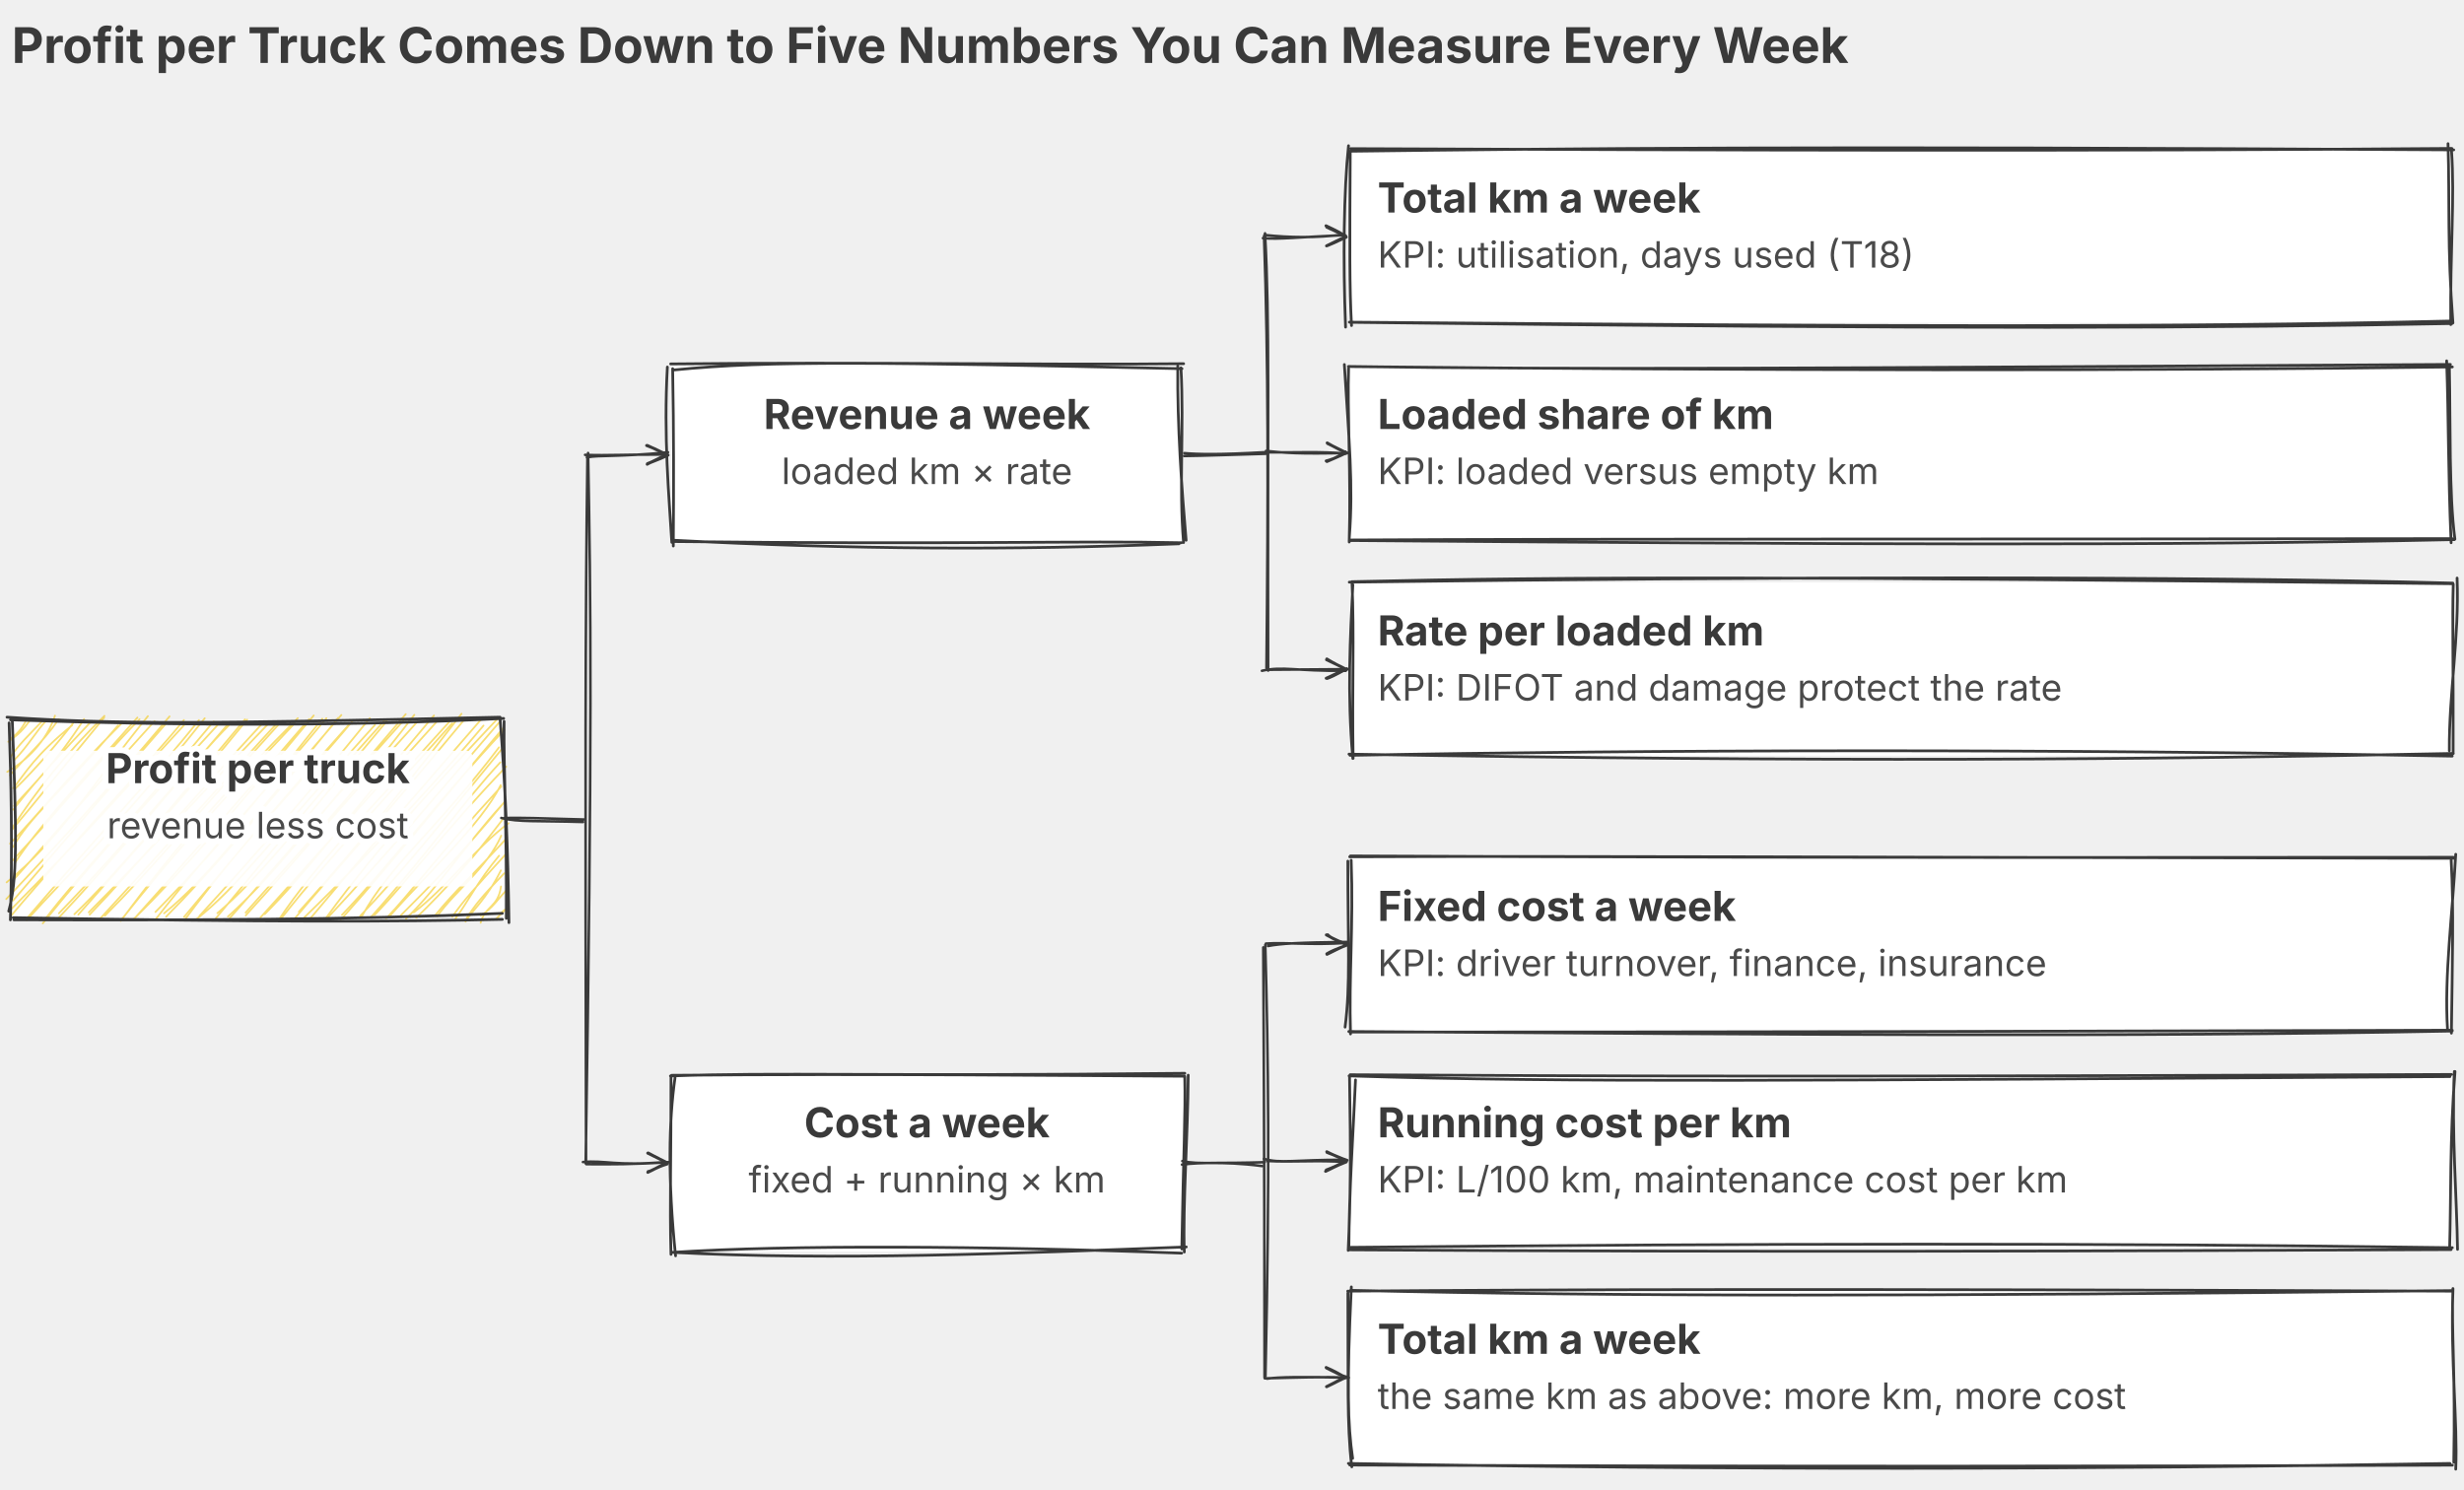
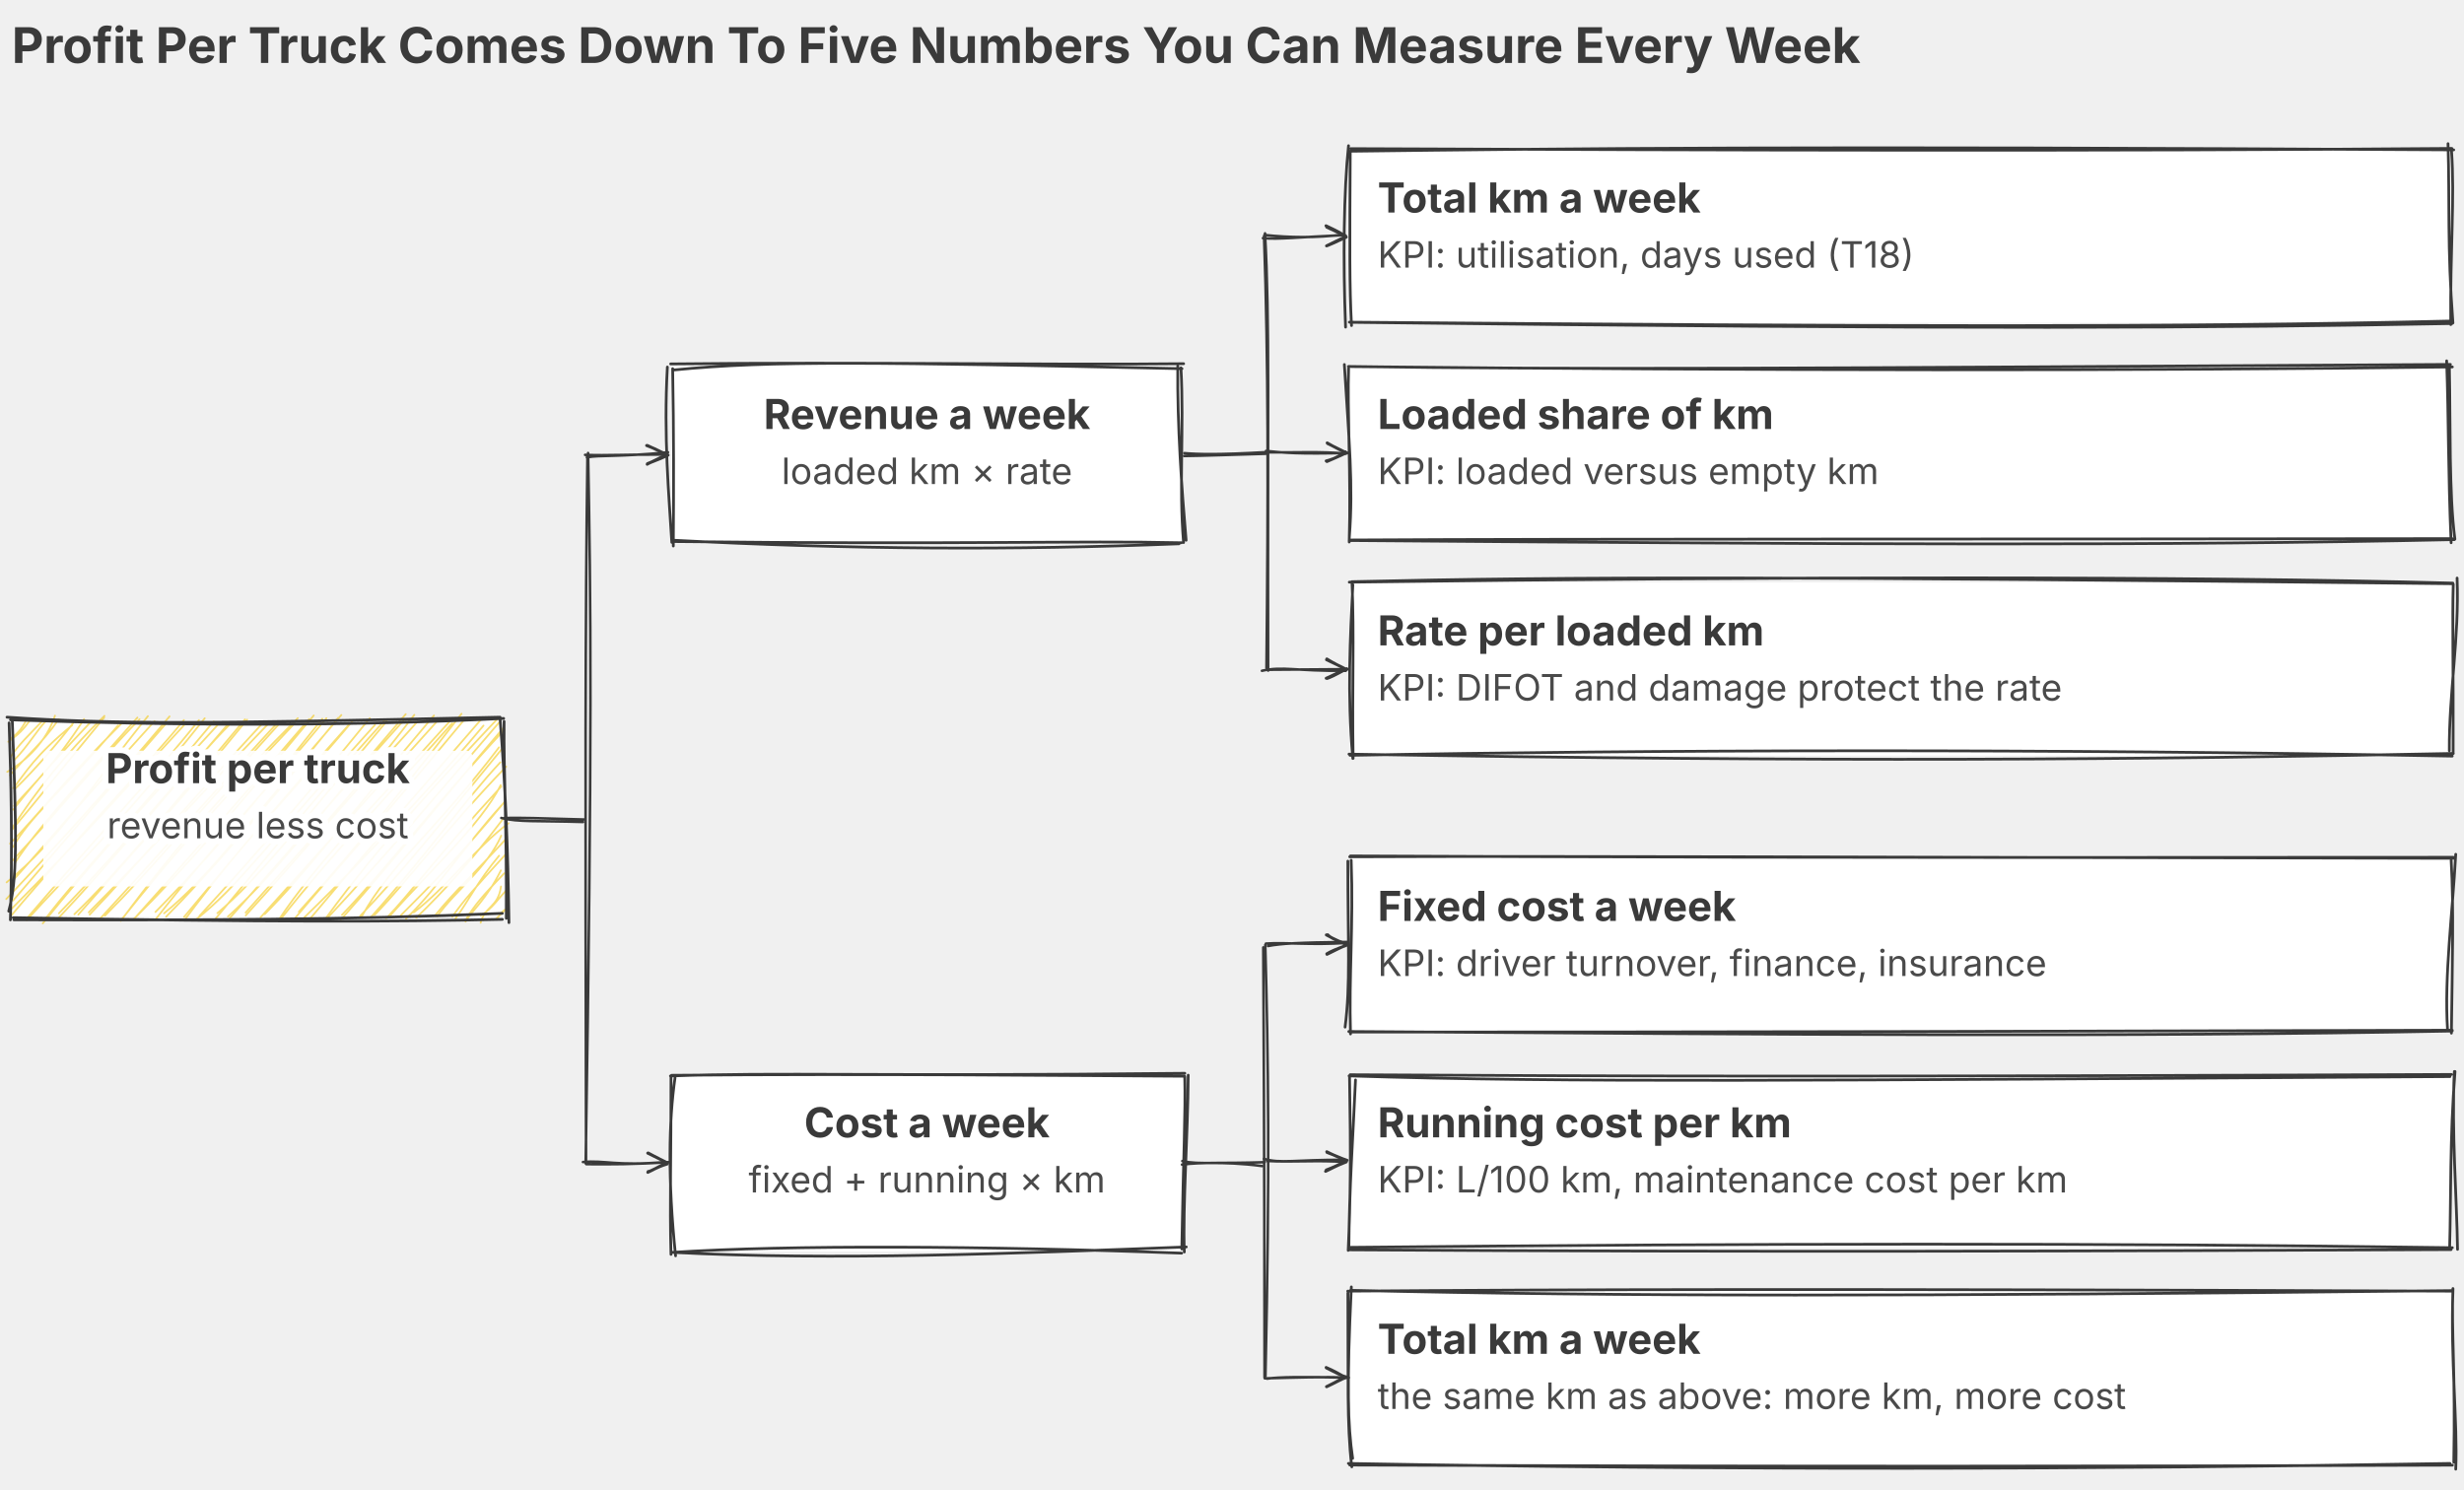
<svg xmlns="http://www.w3.org/2000/svg" class="pencil" viewBox="-6 -6 1252 757" font-family="InterW, Inter, sans-serif">
-   <text x="0" y="26" font-size="25" font-weight="700" fill="#3A3A3A" text-anchor="start">Profit per Truck Comes Down to Five Numbers You Can Measure Every Week</text>
+   <text x="0" y="26" font-size="25" font-weight="700" fill="#3A3A3A" text-anchor="start">Profit Per Truck Comes Down To Five Numbers You Can Measure Every Week</text>
  <rect x="0" y="360" width="250" height="100" fill="#fff" />
  <g opacity="0.55">
    <path d="M-0.2 360.23 C-0.2 360.23, -0.2 360.23, -0.2 360.23 M-0.2 360.23 C-0.2 360.23, -0.2 360.23, -0.2 360.23 M-1.794 370.967 C3.721 366.959, 5.544 365.183, 9.527 359.69 M-0.938 369.582 C2.303 367.27, 4.747 365.077, 7.361 359.951 M1.425 380.112 C8.031 373.337, 13.928 363.625, 17.03 360.801 M-0.722 378.826 C3.234 372.677, 8.819 367.461, 16.193 359.68 M-2.326 386.266 C7.69 380.395, 17.623 370.7, 21.94 357.677 M-0.924 387.983 C7.092 378.446, 14.951 372.344, 23.907 359.468 M0.692 394.612 C7.427 386.247, 11.59 378.107, 30.688 362.541 M1.536 395.03 C12.059 384.864, 23.812 371.043, 31.323 361.285 M1.114 403.588 C9.86 393.685, 21.913 382.487, 36.727 359.438 M0.71 405.46 C13.484 389.239, 26.954 374.829, 39.781 361.25 M0.525 414.231 C12.379 396.324, 26.497 377.891, 47.081 357.788 M0.059 415.707 C11.905 401.881, 21.665 389.256, 46.951 358.656 M0.676 424.457 C8.595 409.821, 25.549 395.973, 53.94 362.686 M-0.906 422.759 C14.264 407.149, 26.221 391.091, 56.351 361.093 M1.703 432.343 C12.982 415.279, 28.446 398.467, 63.82 358.654 M-0.485 432.267 C23.058 407.047, 43.842 380.867, 64.921 359.537 M-2.653 442.411 C23.996 420.955, 40.295 393.411, 69.152 357.944 M0.853 441.15 C17.281 423.023, 32.348 404.785, 72.543 360.472 M-2.827 450.903 C24.903 421.568, 53.036 390.471, 80.16 358.063 M0.61 451.709 C26.399 421.676, 51.578 392.264, 78.335 361.747 M-1.556 457.313 C34.106 421.711, 67.784 383.794, 87.734 362.299 M-0.444 459.48 C32.177 420.655, 68.732 382.96, 87.447 359.931 M7.586 461.629 C28.674 438.119, 51.828 417.04, 98.025 359.02 M7.119 461.305 C38.929 423.961, 72.395 388.676, 95.083 359.939 M15.731 463.255 C45.421 426.446, 77.976 391.571, 104.603 362.43 M17.341 460.585 C33.656 439.134, 54.595 418.273, 102.568 360.617 M23.923 458.142 C59.669 421.449, 92.355 380.35, 111.046 361.869 M24.015 460.235 C49.848 432.795, 72.682 405.033, 110.376 361.366 M31.779 458.615 C54.63 436.734, 77.374 408.474, 118.474 359.58 M33.766 458.844 C60.773 428.159, 89.934 396.073, 119.574 359.746 M39.086 457.675 C66.191 430.625, 96.507 396.993, 130.146 362.016 M39.563 458.801 C63.248 434.224, 86.44 405.691, 127.84 361.099 M44.952 460.753 C80.291 422.368, 108.778 389.626, 135.61 360.586 M47.301 459.378 C70.1 436.643, 89.618 412.662, 136.546 361.137 M55.401 462.006 C82.065 425.624, 112.259 391.971, 145.3 358.962 M55.314 461.855 C80.492 430.047, 105.401 402.098, 143.765 361.563 M61.908 461.091 C86.295 437.262, 112.707 406.63, 153.411 357.6 M63.329 459.624 C87.637 432.702, 110.368 406.803, 151.074 359.432 M72.989 457.467 C106.472 423.57, 136.039 386.455, 157.774 359.269 M72.982 461.315 C100.868 425.38, 132.384 392.347, 159.852 359.001 M77.356 458.145 C100.375 439.47, 118.196 414.099, 167.451 357.351 M78.396 459.875 C101.105 436.826, 121.511 413.333, 165.788 358.859 M87.516 459.99 C106.892 437.015, 130.396 408.033, 171.888 361.594 M87.696 461.703 C117.404 421.385, 150.38 387.948, 173.469 360.009 M93.642 461.247 C114.867 444.71, 129.315 423.509, 184.509 362.412 M95.308 459.496 C121.907 430.637, 149.677 398.668, 181.887 358.995 M104.448 458.067 C125.135 440.628, 142.973 417.292, 190.596 360.41 M103.75 460.61 C130.48 428.538, 156.685 396.283, 189.742 359.757 M109.785 459.808 C132.906 439.168, 151.255 413.899, 200.157 356.914 M110.657 460.685 C142.618 424.794, 174.002 387.889, 199.235 359.985 M118.796 457.785 C142.505 430.767, 171.279 400.857, 204.527 357.268 M118.851 459.23 C146.157 429.337, 173.978 396.11, 206.085 360.749 M128.508 458.577 C148.662 438.448, 166.976 413.859, 214.518 357.586 M126.359 460.245 C151.783 431.984, 178.212 402.664, 215.608 361.079 M135.368 461.792 C155.334 432.059, 179.952 407.796, 223.014 360.058 M136.869 460.826 C162.502 428.325, 190.221 399.281, 223.731 361.592 M145.83 457.368 C163.62 437.631, 186.395 411.344, 228.507 356.716 M143.742 460.792 C163.456 437.387, 185.512 413.383, 230.448 359.093 M148.519 460.33 C185.212 424.857, 221.741 384.179, 239.685 362.734 M152.091 460.264 C186.762 418.905, 220.071 380.924, 238.831 359.205 M160.818 460.087 C191.403 427.311, 217.925 395.683, 247.591 361.187 M159.797 460.298 C187.182 422.759, 220.395 387.367, 247.111 358.949 M167.747 458.959 C192.043 433.659, 215.572 402.069, 250.279 364.872 M167.309 461.233 C192.83 432.694, 217.494 401.846, 249.759 363.896 M177.835 459.703 C192.101 433.617, 215.799 415.667, 247.565 373.784 M176.932 459.552 C197.619 438.031, 216.308 414.467, 249.152 374.474 M182.717 459.814 C208.871 430.75, 230.253 400.623, 248.24 381.392 M184.355 459.007 C202.765 439.856, 220.095 415.897, 251.215 383.569 M192.289 459.279 C211.948 437.049, 238.69 412.679, 248.422 392.981 M190.217 460.7 C203.115 447.363, 214.927 430.391, 248.689 393.696 M200.302 460.874 C216.866 444.866, 231.62 421.998, 248.708 403.404 M197.632 459.211 C212.673 444.176, 227.177 429.674, 250.709 401.078 M204.233 457.694 C220.212 445.696, 235.698 424.774, 252.392 412.36 M205.48 460.456 C220.318 446.01, 233.054 431.956, 249.943 409.757 M216.168 459.677 C224.82 447.252, 241.559 435.034, 248.687 418.682 M215.206 459.037 C224.609 447.388, 235.149 437.755, 251.235 420.199 M225.388 460.904 C231.56 452.592, 237.034 441.458, 247.596 428.854 M223.838 459.872 C229.273 451.981, 234.969 445.612, 251.396 427.657 M230.53 462.356 C233.54 457.102, 241.018 451.3, 248.509 436.322 M231.059 460.78 C234.7 454.66, 239.104 449.306, 250.229 437.789 M238.222 462.937 C240.499 454.329, 247.127 455.093, 248.563 444.505 M238.266 459.24 C244.44 455.593, 247.158 450.482, 251.479 446.313 M246.398 460.575 C248.16 458.828, 248.925 458.298, 250.811 456.284 M247.006 460.249 C248.047 458.662, 248.848 457.571, 250.371 456.419" stroke="#F2C200" stroke-width="0.9" fill="none" stroke-linecap="round" stroke-linejoin="round" />
  </g>
  <rect x="16" y="375.5" width="218" height="69" rx="3" fill="#fff" opacity="0.92" />
  <path d="M-2.449 358.465 C52.166 362.133, 100.113 361.822, 248.095 358.464 M-0.662 359.819 C86.234 362.922, 175.472 362.937, 249.923 359.105 M248.135 359.631 C250.806 393.169, 252.067 425.275, 252.601 462.872 M250.126 360.608 C249.877 387.846, 251.624 416.041, 251.272 460.699 M249.228 458.17 C171.609 461.46, 95.41 461.699, 1.048 461.44 M249.26 461.217 C191.399 462.511, 133.781 462.633, 0.701 460.359 M-1.566 457.045 C2.756 441.185, 2.565 420.357, 0.214 359.336 M-0.711 461.481 C0.349 424.497, -0.338 390.272, -1.372 361.374" stroke="#3A3A3A" stroke-width="1.4" fill="none" stroke-linecap="round" stroke-linejoin="round" />
  <text x="125" y="392" font-size="21" font-weight="700" fill="#3A3A3A" text-anchor="middle" stroke="#fff" stroke-width="6" stroke-linejoin="round" paint-order="stroke">Profit per truck</text>
  <text x="125" y="420" font-size="18.5" font-weight="400" fill="#4A4A4A" text-anchor="middle" stroke="#fff" stroke-width="6" stroke-linejoin="round" paint-order="stroke">revenue less cost</text>
  <rect x="335" y="180" width="260" height="90" fill="#fff" />
  <path d="M336.03 182.053 C386.34 177.034, 440.841 178.058, 594.582 181.366 M334.773 178.94 C432.031 177.854, 527.453 179.585, 595.428 178.827 M592.44 180.007 C592.157 210.365, 594.455 242.514, 596.687 268.568 M594.072 180.909 C595.689 211.424, 592.972 241.318, 595.383 269.727 M593.107 270.351 C508.293 273.684, 426.44 273.266, 335.83 268.526 M594.343 269.82 C541.458 268.643, 486.445 270.837, 335.614 269.202 M335.353 269.622 C333.932 246.157, 331.143 216.155, 333.102 180.527 M336.115 271.479 C336.307 241.741, 336.38 213.871, 335.789 181.356" stroke="#3A3A3A" stroke-width="1.4" fill="none" stroke-linecap="round" stroke-linejoin="round" />
  <text x="465" y="212" font-size="21" font-weight="700" fill="#3A3A3A" text-anchor="middle">Revenue a week</text>
  <text x="465" y="240" font-size="18.5" font-weight="400" fill="#4A4A4A" text-anchor="middle">loaded km × rate</text>
  <rect x="335" y="540" width="260" height="90" fill="#fff" />
  <path d="M334.658 540.81 C388.357 538.767, 437.772 541.119, 596.029 539.437 M335.194 540.458 C436.91 539.581, 539.86 540.629, 595.932 540.93 M597.746 540.383 C597.604 570.785, 594.94 606.203, 595.772 630.264 M596.019 541.21 C596.505 559.789, 595.322 579.17, 594.493 628.755 M596.77 627.695 C507.855 631.015, 418.67 634.745, 335.634 630.442 M594.411 630.848 C494.416 627.121, 394.725 626.589, 335.541 630.452 M337.272 632.2 C333.231 593.051, 333.843 563.799, 336.989 541.718 M334.942 631.476 C334.215 605.521, 335.047 580.542, 334.95 541.338" stroke="#3A3A3A" stroke-width="1.4" fill="none" stroke-linecap="round" stroke-linejoin="round" />
  <text x="465" y="572" font-size="21" font-weight="700" fill="#3A3A3A" text-anchor="middle">Cost a week</text>
  <text x="465" y="600" font-size="18.5" font-weight="400" fill="#4A4A4A" text-anchor="middle">fixed + running × km</text>
  <path d="M248.715 409.675 C257.324 411.873, 267.163 411.033, 290.258 411.731 M250.462 409.681 C258.423 409.507, 267.813 409.78, 291.277 410.475" stroke="#3A3A3A" stroke-width="1.3" fill="none" stroke-linecap="round" stroke-linejoin="round" />
  <path d="M292.815 224.204 C294.24 297.471, 295.013 369.587, 291.584 585.18 M292.493 225.519 C291.322 310.095, 291.388 394.497, 291.781 585.16" stroke="#3A3A3A" stroke-width="1.3" fill="none" stroke-linecap="round" stroke-linejoin="round" />
  <path d="M292.258 226.41 C298.549 225.193, 307.755 226.345, 333.429 223.837 M291.294 225.158 C302.751 225.615, 313.043 224.862, 333.032 225.03" stroke="#3A3A3A" stroke-width="1.3" fill="none" stroke-linecap="round" stroke-linejoin="round" />
  <path d="M322.86 229.931 C325.054 228.551, 327.277 228.25, 333.463 225.303 M322.976 229.631 C325.791 228.637, 328.378 226.922, 333.125 224.941 M332.994 225.346 C330.275 223.962, 328.294 222.509, 322.566 220.407 M332.964 224.893 C329.899 223.859, 327.394 222.348, 322.9 220.375" stroke="#3A3A3A" stroke-width="1.5" fill="none" stroke-linecap="round" stroke-linejoin="round" />
  <path d="M290.202 584.545 C301.574 583.522, 306.748 586.666, 332.001 584.543 M291.927 585.634 C303.493 585.741, 316.701 585.763, 333.787 584.585" stroke="#3A3A3A" stroke-width="1.3" fill="none" stroke-linecap="round" stroke-linejoin="round" />
  <path d="M323.331 589.361 C324.87 589.278, 326.96 587.386, 333.026 585.518 M323.169 589.776 C326.415 588.283, 329.231 586.6, 332.806 584.805 M332.739 585.484 C330.557 583.287, 327.509 582.288, 323.331 579.929 M333.128 585.003 C330.642 583.624, 328.776 582.904, 323.123 580.018" stroke="#3A3A3A" stroke-width="1.5" fill="none" stroke-linecap="round" stroke-linejoin="round" />
  <rect x="680" y="70" width="560" height="88" fill="#fff" />
  <path d="M679.83 70.853 C792.571 69.47, 904.703 68.094, 1240.781 70.166 M680.373 69.54 C871.332 70.354, 1062.855 70.885, 1239.828 69.427 M1237.881 67.014 C1238.811 97.169, 1237.408 118.908, 1240.373 158.135 M1239.644 70.317 C1241.362 94.758, 1238.927 120.958, 1239.265 158.954 M1239.307 157.151 C1098.667 160.408, 958.587 159.99, 679.63 157.726 M1239.943 158.42 C1119.58 160.605, 999.487 161.599, 680.014 157.802 M677.706 160.245 C676.37 126.091, 676.792 90.865, 679.203 68.054 M680.731 159.457 C679.657 139.423, 679.802 120.122, 680.078 71.213" stroke="#3A3A3A" stroke-width="1.4" fill="none" stroke-linecap="round" stroke-linejoin="round" />
  <text x="694" y="102" font-size="21" font-weight="700" fill="#3A3A3A" text-anchor="start">Total km a week</text>
  <text x="694" y="130" font-size="18.5" font-weight="400" fill="#4A4A4A" text-anchor="start">KPI: utilisation, days used (T18)</text>
  <rect x="680" y="180" width="560" height="88" fill="#fff" />
  <path d="M679.144 180.232 C791.181 181.915, 903.172 181.203, 1239.105 179.202 M680.584 180.299 C882.952 182.342, 1086.221 182.532, 1240.08 180.479 M1237.186 177.389 C1238.241 207.555, 1237.875 232.527, 1239.459 269.831 M1238.591 180.619 C1239.23 210.987, 1238.33 244.537, 1241.375 267.982 M1241.139 268.223 C1091.708 271.452, 941.223 270.708, 679.532 268.684 M1239.977 267.734 C1021.616 268.091, 802.343 267.722, 679.977 268.427 M679.625 266.823 C681.66 240.76, 679.482 218.056, 677.091 179.245 M679.558 269.455 C680.552 235.53, 678.456 201.449, 679.239 181.195" stroke="#3A3A3A" stroke-width="1.4" fill="none" stroke-linecap="round" stroke-linejoin="round" />
  <text x="694" y="212" font-size="21" font-weight="700" fill="#3A3A3A" text-anchor="start">Loaded share of km</text>
  <text x="694" y="240" font-size="18.5" font-weight="400" fill="#4A4A4A" text-anchor="start">KPI: loaded versus empty km</text>
  <rect x="680" y="290" width="560" height="88" fill="#fff" />
  <path d="M680.858 289.61 C792.192 286.968, 904.041 286.92, 1239.829 290.637 M679.594 289.858 C895.773 286.939, 1110.787 286.786, 1240.332 290.33 M1242.491 287.765 C1243.671 317.941, 1238.342 346.146, 1238.545 375.527 M1240.537 290.92 C1240.002 309.616, 1240.638 329.915, 1240.486 377.011 M1240.57 376.895 C1082.35 380.097, 923.86 381.427, 679.434 377.242 M1240.011 378.248 C1034.452 374.376, 829.198 375.044, 679.941 377.852 M681.544 379.4 C680.949 343.828, 682.173 316.048, 680.979 290.436 M681.385 379.452 C678.447 346.238, 680.111 317.975, 681.4 291.177" stroke="#3A3A3A" stroke-width="1.4" fill="none" stroke-linecap="round" stroke-linejoin="round" />
  <text x="694" y="322" font-size="21" font-weight="700" fill="#3A3A3A" text-anchor="start">Rate per loaded km</text>
  <text x="694" y="350" font-size="18.5" font-weight="400" fill="#4A4A4A" text-anchor="start">KPI: DIFOT and damage protect the rate</text>
  <rect x="680" y="430" width="560" height="88" fill="#fff" />
  <path d="M680.173 428.988 C793.203 429.413, 904.91 430.029, 1240.553 429.673 M679.805 429.416 C795.394 428.927, 910.153 429.633, 1240.584 430.182 M1241.796 428.141 C1240.197 458.326, 1235.906 489.765, 1237.631 517.223 M1239.484 431.221 C1240.87 455.844, 1240.041 483.494, 1239.596 519.039 M1240.002 517.967 C1072.992 521.141, 906.497 519.745, 679.336 518.2 M1240.045 517.561 C1048.488 518.053, 856.054 518.559, 679.904 518.477 M677.463 515.978 C680.238 494.496, 678.864 473.24, 678.866 431.627 M680.212 519.449 C679.342 489.946, 681.765 464.502, 680.561 431.159" stroke="#3A3A3A" stroke-width="1.4" fill="none" stroke-linecap="round" stroke-linejoin="round" />
  <text x="694" y="462" font-size="21" font-weight="700" fill="#3A3A3A" text-anchor="start">Fixed cost a week</text>
  <text x="694" y="490" font-size="18.5" font-weight="400" fill="#4A4A4A" text-anchor="start">KPI: driver turnover, finance, insurance</text>
  <rect x="680" y="540" width="560" height="88" fill="#fff" />
  <path d="M679.487 540.767 C791.813 544.258, 903.379 543.138, 1238.877 541.108 M680.016 540.175 C807.015 540.916, 934.719 541.28, 1239.636 540.034 M1241.101 538.517 C1239.627 568.712, 1242.373 603.384, 1242.716 628.919 M1241.43 538.522 C1238.739 572.073, 1239.445 604.072, 1238.706 628.067 M1239.434 629.039 C1063.633 629.786, 889.133 630.463, 679.237 629.158 M1240.079 628.075 C1061.325 625.539, 884.109 625.881, 679.867 627.902 M679.382 628.556 C679.528 597.564, 681.555 571.231, 682.754 542.818 M679.039 629.447 C680.237 603.653, 680.419 581.028, 679.722 541.141" stroke="#3A3A3A" stroke-width="1.4" fill="none" stroke-linecap="round" stroke-linejoin="round" />
  <text x="694" y="572" font-size="21" font-weight="700" fill="#3A3A3A" text-anchor="start">Running cost per km</text>
  <text x="694" y="600" font-size="18.5" font-weight="400" fill="#4A4A4A" text-anchor="start">KPI: L/100 km, maintenance cost per km</text>
  <rect x="680" y="650" width="560" height="88" fill="#fff" />
  <path d="M678.802 650.145 C792.824 649.311, 904.248 648.855, 1239.601 650.143 M680.227 649.734 C818.635 652.905, 958.085 652.927, 1239.887 649.885 M1240.406 648.893 C1239.057 685.097, 1242.84 717.004, 1241.802 740.615 M1240.377 648.823 C1239.511 670.702, 1241.752 692.451, 1240.817 737.096 M1238.865 737.711 C1056.675 740.83, 871.77 741.182, 679.139 737.716 M1240.113 738.589 C1075.361 739.216, 910.965 739.396, 679.831 738.527 M681.301 735.134 C678.817 718.232, 678.245 698.423, 680.642 648.008 M680.866 739.444 C678.228 717.361, 679.169 694.554, 678.883 651.123" stroke="#3A3A3A" stroke-width="1.4" fill="none" stroke-linecap="round" stroke-linejoin="round" />
  <text x="694" y="682" font-size="21" font-weight="700" fill="#3A3A3A" text-anchor="start">Total km a week</text>
  <text x="694" y="710" font-size="18.5" font-weight="400" fill="#4A4A4A" text-anchor="start">the same km as above: more km, more cost</text>
  <path d="M595.774 224.285 C602.473 224.856, 613.318 225.168, 637.487 223.768 M595.656 225.739 C606.93 225.604, 618.469 225.125, 637.209 224.606" stroke="#3A3A3A" stroke-width="1.3" fill="none" stroke-linecap="round" stroke-linejoin="round" />
  <path d="M636.779 112.572 C639.224 157.05, 638.032 202.206, 638.363 334.798 M636.283 114.067 C638.498 178.598, 638.404 241.779, 637.508 333.466" stroke="#3A3A3A" stroke-width="1.3" fill="none" stroke-linecap="round" stroke-linejoin="round" />
  <path d="M635.717 115.02 C643.698 115.78, 653.91 114.484, 677.058 113.474 M636.489 113.415 C649.402 114.735, 661.787 115.03, 677.164 113.161" stroke="#3A3A3A" stroke-width="1.3" fill="none" stroke-linecap="round" stroke-linejoin="round" />
  <path d="M668.489 118.811 C670.099 118.175, 672.628 117.126, 678.044 114.497 M668.036 118.954 C671.665 117.239, 674.744 115.575, 677.86 114.226 M677.565 114.073 C675.49 112.505, 673.491 111.43, 667.755 108.739 M677.847 114.005 C674.948 112.612, 671.765 111.18, 668.142 109.437" stroke="#3A3A3A" stroke-width="1.5" fill="none" stroke-linecap="round" stroke-linejoin="round" />
  <path d="M637.26 223.155 C646.723 224.109, 652.903 224.805, 679.23 224.181 M637.121 223.892 C651.944 224.049, 665.444 223.319, 677.919 224.516" stroke="#3A3A3A" stroke-width="1.3" fill="none" stroke-linecap="round" stroke-linejoin="round" />
  <path d="M667.86 228.241 C669.914 227.692, 672.311 227.252, 677.608 223.613 M668.229 228.549 C671.792 226.994, 675.649 225.362, 678.091 224.09 M678.41 224.21 C675.772 223.039, 672.707 221.318, 668.52 219.36 M678.01 224.115 C675.691 223.036, 673.147 221.845, 668.366 219.081" stroke="#3A3A3A" stroke-width="1.5" fill="none" stroke-linecap="round" stroke-linejoin="round" />
  <path d="M635.203 334.89 C646.147 332.438, 651.895 335.126, 677.801 334.887 M637.754 334.368 C652.686 334.175, 669.101 334.22, 678.675 334.071" stroke="#3A3A3A" stroke-width="1.3" fill="none" stroke-linecap="round" stroke-linejoin="round" />
  <path d="M668.332 338.772 C669.729 338.31, 671.994 337.378, 678.271 333.829 M667.872 338.695 C670.487 337.597, 672.593 336.405, 677.772 333.954 M678.155 334.348 C674.901 332.473, 671.87 331.205, 668.185 328.882 M678.174 334.226 C673.955 331.953, 670.619 330.595, 668.04 329.275" stroke="#3A3A3A" stroke-width="1.5" fill="none" stroke-linecap="round" stroke-linejoin="round" />
  <path d="M594.746 584.025 C603.772 586.188, 612.888 583.668, 635.373 586.593 M594.586 585.844 C605.269 584.49, 614.839 585.309, 636.63 584.626" stroke="#3A3A3A" stroke-width="1.3" fill="none" stroke-linecap="round" stroke-linejoin="round" />
  <path d="M635.889 475.467 C636.022 518.076, 636.45 560.786, 636.531 694.127 M636.915 474.158 C638.448 531.015, 639.271 588.9, 637.007 693.483" stroke="#3A3A3A" stroke-width="1.3" fill="none" stroke-linecap="round" stroke-linejoin="round" />
  <path d="M638.289 474.76 C644.997 473.508, 653.48 472.98, 678.544 472.699 M637.218 473.52 C647.77 472.804, 660.015 474.397, 678.385 473.181" stroke="#3A3A3A" stroke-width="1.3" fill="none" stroke-linecap="round" stroke-linejoin="round" />
  <path d="M668.175 478.732 C670.46 477.345, 672.461 476.531, 678.498 474.26 M668.258 478.986 C671.238 477.548, 674.351 475.871, 678.233 474.232 M677.646 473.524 C674.313 472.332, 670.248 470.871, 668.614 469.026 M677.951 473.897 C675.44 472.692, 672.832 471.815, 667.937 469.112" stroke="#3A3A3A" stroke-width="1.5" fill="none" stroke-linecap="round" stroke-linejoin="round" />
  <path d="M636.232 582.895 C644.422 585.438, 652.473 583.301, 677.116 583.405 M637.851 583.997 C650.312 584.73, 663.673 583.498, 677.341 584.536" stroke="#3A3A3A" stroke-width="1.3" fill="none" stroke-linecap="round" stroke-linejoin="round" />
  <path d="M667.546 589.262 C670.275 588.072, 672.144 586.766, 678.062 584.476 M667.902 588.581 C671.365 587.303, 674.707 585.658, 677.914 584.096 M678.491 583.662 C675.476 582.723, 673.426 581.572, 668.279 579.648 M678.115 584.007 C674.254 582.05, 670.305 580.457, 668.161 579.306" stroke="#3A3A3A" stroke-width="1.5" fill="none" stroke-linecap="round" stroke-linejoin="round" />
  <path d="M637.775 694.63 C643.847 693.767, 655.065 693.623, 679.288 694.112 M636.683 694.473 C652.854 694.044, 667.33 693.587, 678.096 694.091" stroke="#3A3A3A" stroke-width="1.3" fill="none" stroke-linecap="round" stroke-linejoin="round" />
  <path d="M668.018 698.692 C670.143 697.59, 671.88 696.892, 677.625 693.592 M668.095 698.727 C672.041 696.949, 675.612 694.787, 678.145 693.96 M678.236 693.8 C675.705 693.257, 672.589 691.46, 667.944 689.17 M677.729 694.117 C674.997 692.474, 671.686 690.571, 667.835 688.949" stroke="#3A3A3A" stroke-width="1.5" fill="none" stroke-linecap="round" stroke-linejoin="round" />
</svg>
